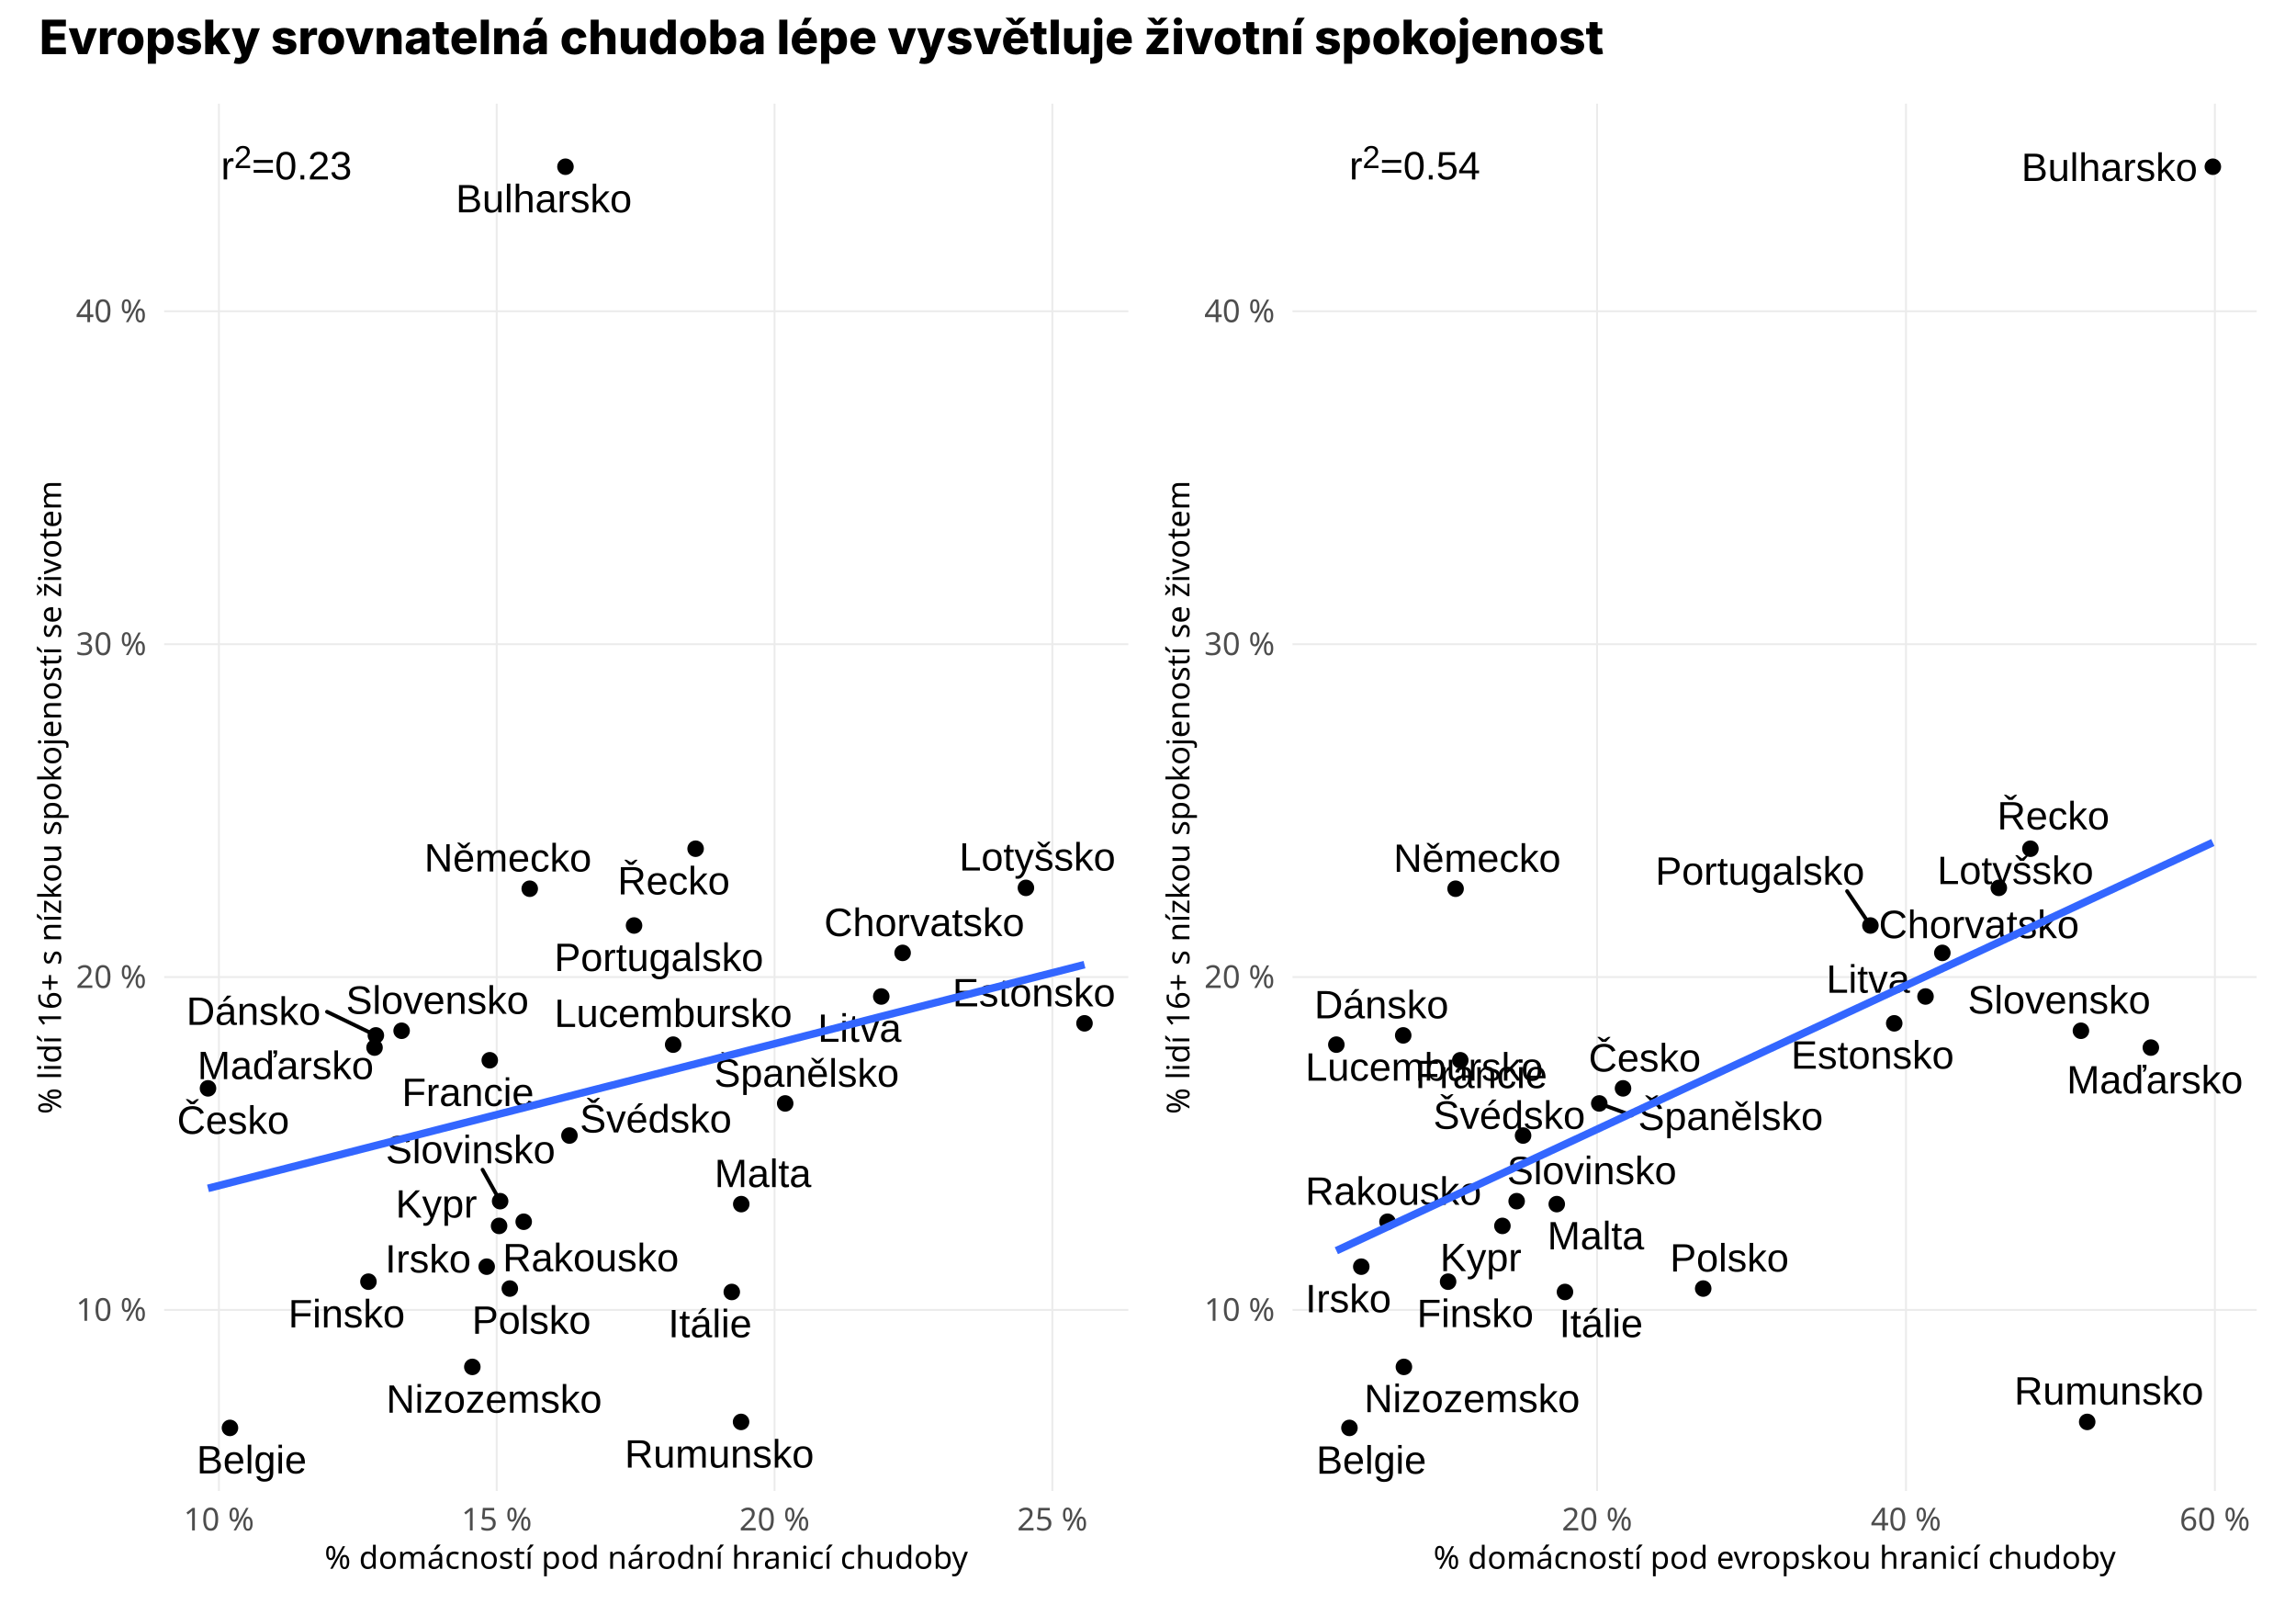
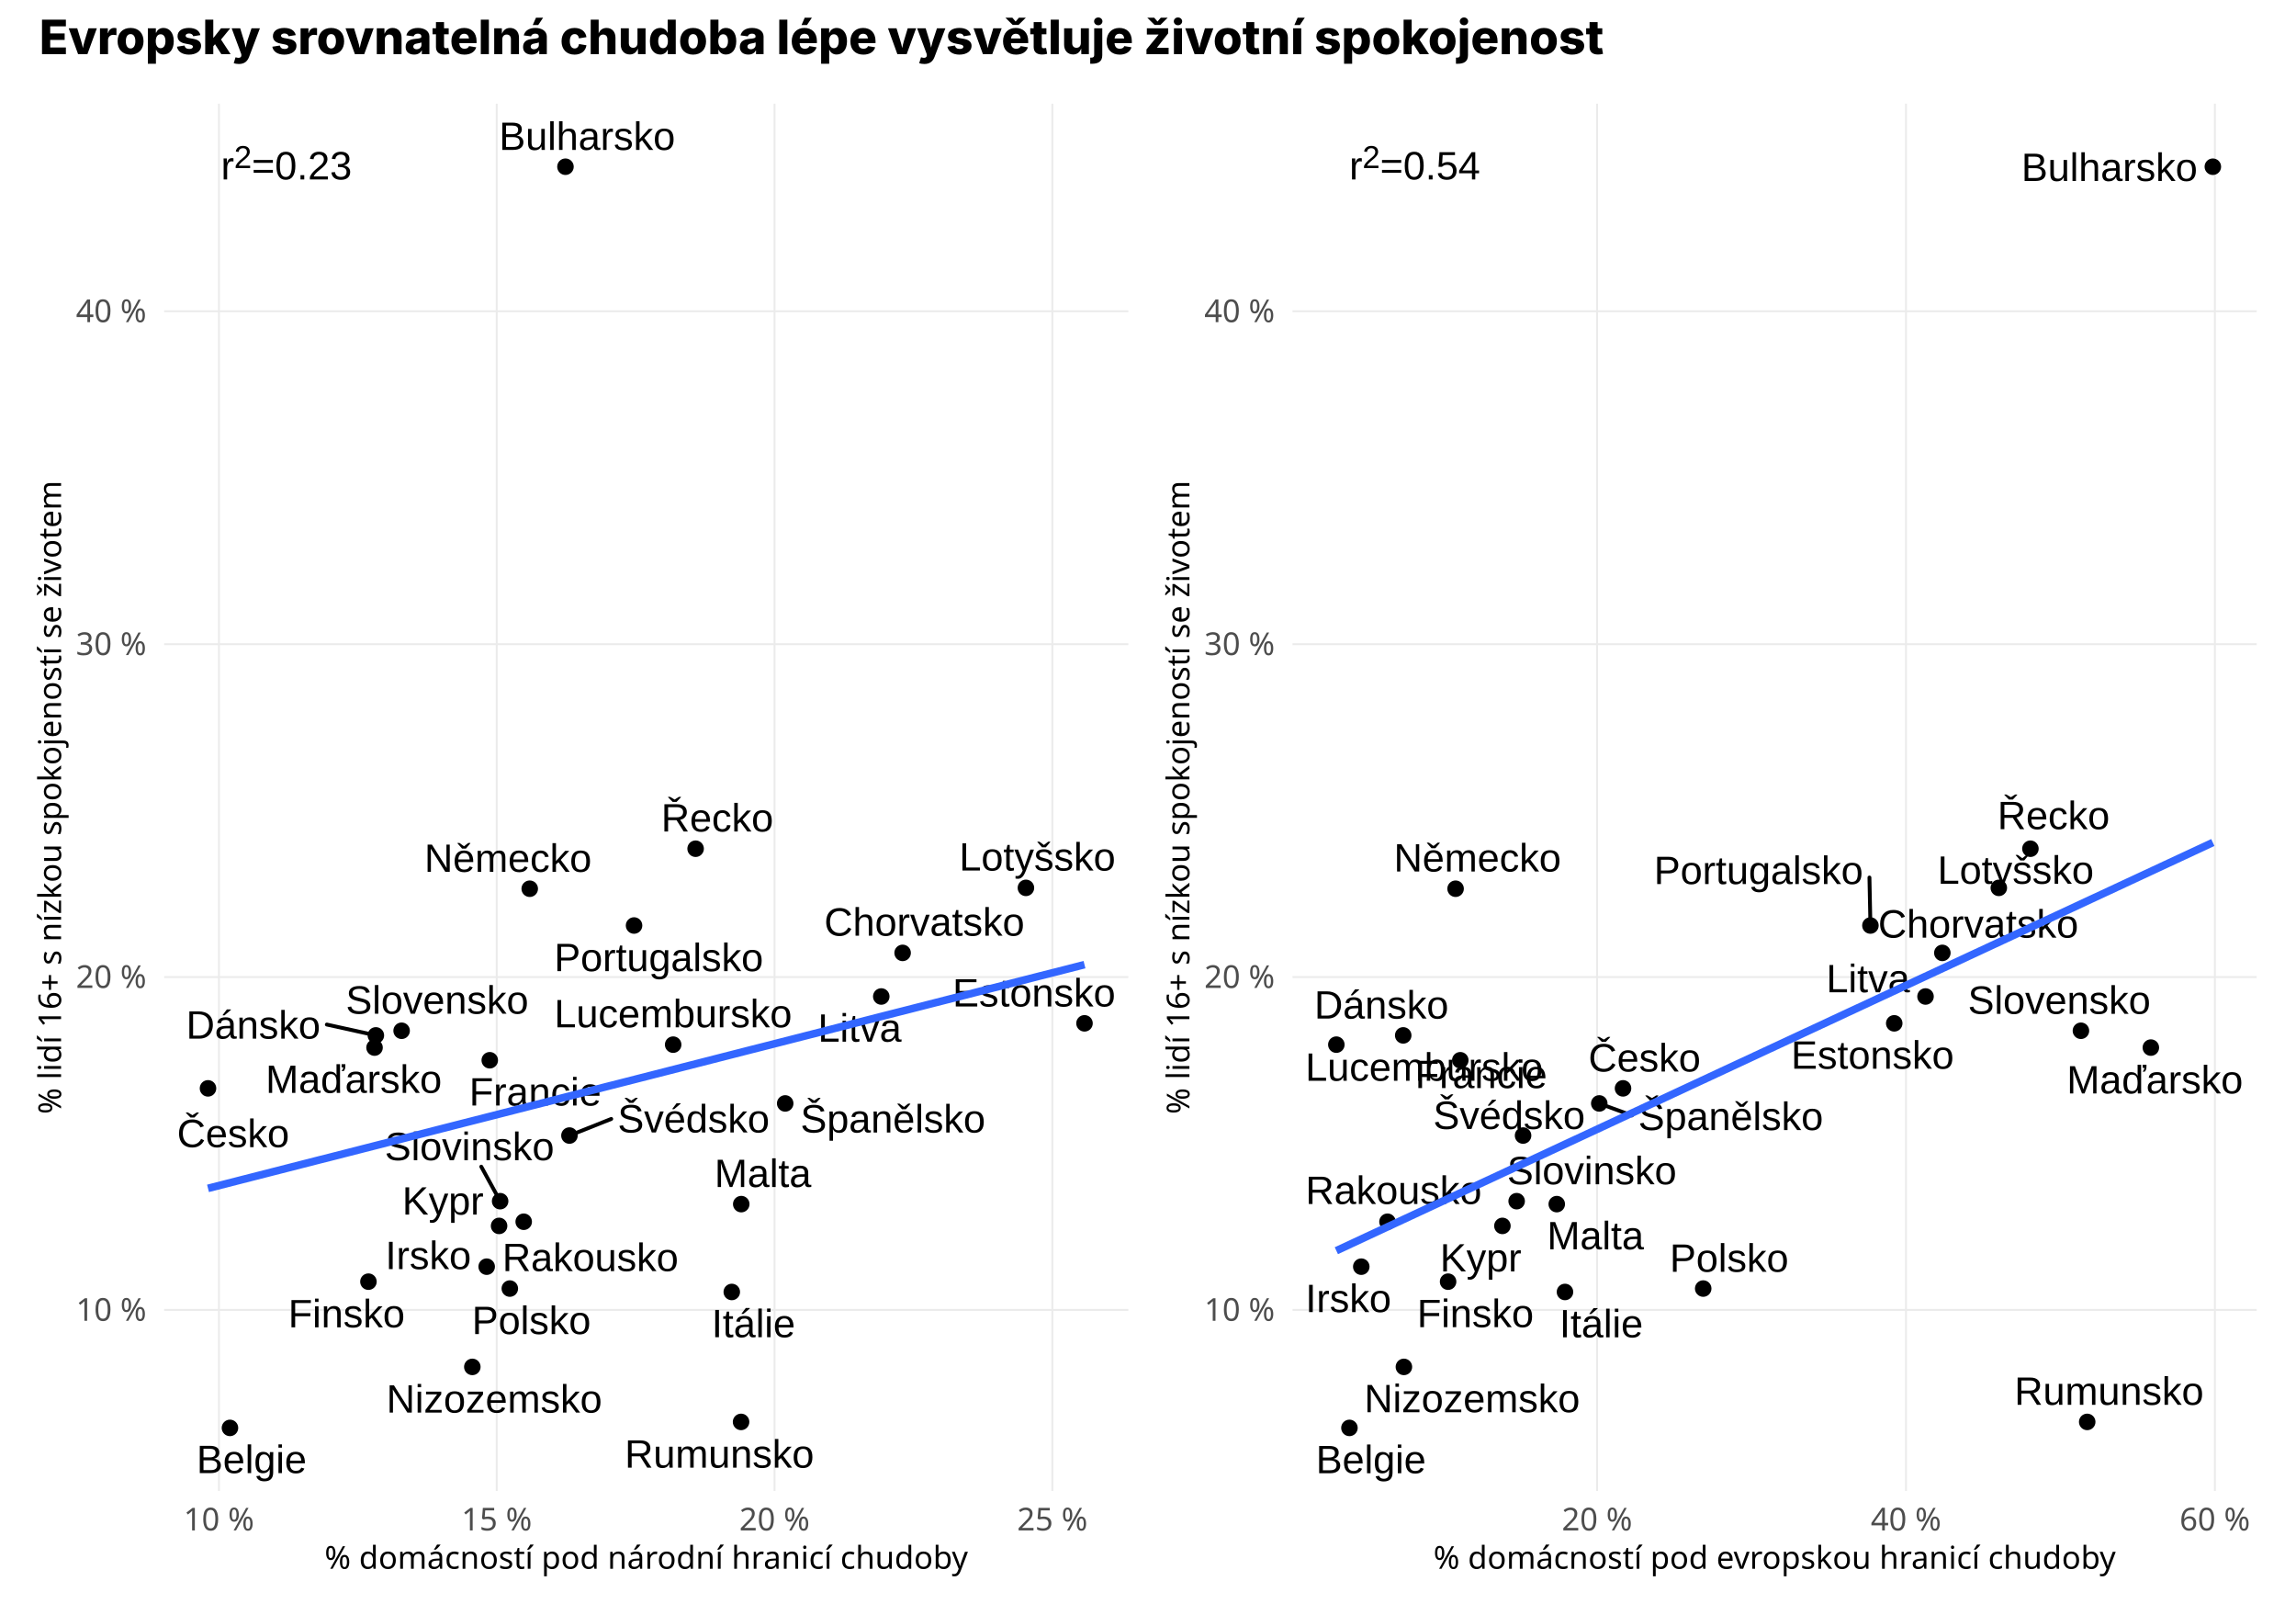
<svg xmlns="http://www.w3.org/2000/svg" class="svglite" width="640.00pt" height="450.00pt" viewBox="0 0 640.00 450.00">
  <defs>
    <style type="text/css">
    .svglite line, .svglite polyline, .svglite polygon, .svglite path, .svglite rect, .svglite circle {
      fill: none;
      stroke: #000000;
      stroke-linecap: round;
      stroke-linejoin: round;
      stroke-miterlimit: 10.00;
    }
    .svglite text {
      white-space: pre;
    }
  </style>
  </defs>
  <rect width="100%" height="100%" style="stroke: none; fill: #FFFFFF;" />
  <defs>
    <clipPath id="cpMC4wMHw2NDAuMDB8MC4wMHw0NTAuMDA=">
      <rect x="0.00" y="0.00" width="640.00" height="450.00" />
    </clipPath>
  </defs>
  <g clip-path="url(#cpMC4wMHw2NDAuMDB8MC4wMHw0NTAuMDA=)">
    <rect x="0" y="0.00" width="640.00" height="450.00" style="stroke-width: 1.07; stroke: #FFFFFF; fill: #FFFFFF;" />
  </g>
  <defs>
    <clipPath id="cpNDUuNzZ8NjI5LjA0fDI4Ljg5fDQxNS40OQ==">
      <rect x="45.76" y="28.89" width="583.28" height="386.60" />
    </clipPath>
  </defs>
  <g clip-path="url(#cpNDUuNzZ8NjI5LjA0fDI4Ljg5fDQxNS40OQ==)">
</g>
  <g clip-path="url(#cpMC4wMHw2NDAuMDB8MC4wMHw0NTAuMDA=)">
</g>
  <defs>
    <clipPath id="cpNS40OHwzMjAuMDB8MjMuNDF8NDQ0LjUy">
      <rect x="5.48" y="23.41" width="314.52" height="421.11" />
    </clipPath>
  </defs>
  <g clip-path="url(#cpNS40OHwzMjAuMDB8MjMuNDF8NDQ0LjUy)">
</g>
  <g clip-path="url(#cpMC4wMHw2NDAuMDB8MC4wMHw0NTAuMDA=)">
</g>
  <defs>
    <clipPath id="cpNDUuNzZ8MzE0LjUyfDI4Ljg5fDQxNS40OQ==">
      <rect x="45.76" y="28.89" width="268.76" height="386.60" />
    </clipPath>
  </defs>
  <g clip-path="url(#cpNDUuNzZ8MzE0LjUyfDI4Ljg5fDQxNS40OQ==)">
    <polyline points="45.76,365.03 314.52,365.03 " style="stroke-width: 0.53; stroke: #EBEBEB; stroke-linecap: butt;" />
    <polyline points="45.76,272.27 314.52,272.27 " style="stroke-width: 0.53; stroke: #EBEBEB; stroke-linecap: butt;" />
    <polyline points="45.76,179.51 314.52,179.51 " style="stroke-width: 0.53; stroke: #EBEBEB; stroke-linecap: butt;" />
    <polyline points="45.76,86.74 314.52,86.74 " style="stroke-width: 0.53; stroke: #EBEBEB; stroke-linecap: butt;" />
    <polyline points="61.02,415.49 61.02,28.89 " style="stroke-width: 0.53; stroke: #EBEBEB; stroke-linecap: butt;" />
    <polyline points="138.46,415.49 138.46,28.89 " style="stroke-width: 0.53; stroke: #EBEBEB; stroke-linecap: butt;" />
    <polyline points="215.90,415.49 215.90,28.89 " style="stroke-width: 0.53; stroke: #EBEBEB; stroke-linecap: butt;" />
    <polyline points="293.34,415.49 293.34,28.89 " style="stroke-width: 0.53; stroke: #EBEBEB; stroke-linecap: butt;" />
    <circle cx="145.98" cy="340.46" r="1.95" style="stroke-width: 0.71; fill: #000000;" />
    <circle cx="64.10" cy="397.91" r="1.95" style="stroke-width: 0.71; fill: #000000;" />
    <circle cx="157.62" cy="46.46" r="1.95" style="stroke-width: 0.71; fill: #000000;" />
    <circle cx="251.60" cy="265.54" r="1.95" style="stroke-width: 0.71; fill: #000000;" />
    <circle cx="139.12" cy="341.62" r="1.95" style="stroke-width: 0.71; fill: #000000;" />
    <circle cx="57.98" cy="303.29" r="1.95" style="stroke-width: 0.71; fill: #000000;" />
    <circle cx="104.77" cy="288.53" r="1.95" style="stroke-width: 0.71; fill: #000000;" />
    <circle cx="302.30" cy="285.17" r="1.95" style="stroke-width: 0.71; fill: #000000;" />
    <circle cx="102.70" cy="357.16" r="1.95" style="stroke-width: 0.71; fill: #000000;" />
    <circle cx="136.52" cy="295.46" r="1.95" style="stroke-width: 0.71; fill: #000000;" />
    <circle cx="147.66" cy="247.66" r="1.95" style="stroke-width: 0.71; fill: #000000;" />
    <circle cx="193.90" cy="236.51" r="1.95" style="stroke-width: 0.71; fill: #000000;" />
    <circle cx="104.40" cy="291.93" r="1.95" style="stroke-width: 0.71; fill: #000000;" />
    <circle cx="135.66" cy="352.98" r="1.95" style="stroke-width: 0.71; fill: #000000;" />
    <circle cx="203.98" cy="360.03" r="1.95" style="stroke-width: 0.71; fill: #000000;" />
    <circle cx="285.97" cy="247.42" r="1.95" style="stroke-width: 0.71; fill: #000000;" />
    <circle cx="245.65" cy="277.69" r="1.95" style="stroke-width: 0.71; fill: #000000;" />
    <circle cx="187.64" cy="291.11" r="1.95" style="stroke-width: 0.71; fill: #000000;" />
    <circle cx="206.62" cy="335.55" r="1.95" style="stroke-width: 0.71; fill: #000000;" />
    <circle cx="131.66" cy="380.91" r="1.95" style="stroke-width: 0.71; fill: #000000;" />
    <circle cx="142.11" cy="359.08" r="1.95" style="stroke-width: 0.71; fill: #000000;" />
    <circle cx="176.74" cy="257.91" r="1.95" style="stroke-width: 0.71; fill: #000000;" />
    <circle cx="206.57" cy="396.24" r="1.95" style="stroke-width: 0.71; fill: #000000;" />
    <circle cx="111.95" cy="287.24" r="1.95" style="stroke-width: 0.71; fill: #000000;" />
    <circle cx="139.41" cy="334.73" r="1.95" style="stroke-width: 0.71; fill: #000000;" />
    <circle cx="218.87" cy="307.49" r="1.95" style="stroke-width: 0.71; fill: #000000;" />
    <circle cx="158.73" cy="316.44" r="1.95" style="stroke-width: 0.71; fill: #000000;" />
-     <line x1="91.16" y1="281.95" x2="104.04" y2="288.18" style="stroke-width: 1.07;" />
-     <line x1="134.51" y1="325.97" x2="138.93" y2="333.86" style="stroke-width: 1.07;" />
-     <text x="164.67" y="354.27" text-anchor="middle" style="font-size: 11.04px; font-family: &quot;Arial&quot;;" textLength="49.05px" lengthAdjust="spacingAndGlyphs">Rakousko</text>
-     <text x="70.15" y="410.59" text-anchor="middle" style="font-size: 11.04px; font-family: &quot;Arial&quot;;" textLength="30.66px" lengthAdjust="spacingAndGlyphs">Belgie</text>
-     <text x="151.59" y="59.17" text-anchor="middle" style="font-size: 11.04px; font-family: &quot;Arial&quot;;" textLength="49.05px" lengthAdjust="spacingAndGlyphs">Bulharsko</text>
-     <text x="257.64" y="260.85" text-anchor="middle" style="font-size: 11.04px; font-family: &quot;Arial&quot;;" textLength="55.79px" lengthAdjust="spacingAndGlyphs">Chorvatsko</text>
-     <text x="121.63" y="339.30" text-anchor="middle" style="font-size: 11.04px; font-family: &quot;Arial&quot;;" textLength="22.68px" lengthAdjust="spacingAndGlyphs">Kypr</text>
-     <text x="64.99" y="315.95" text-anchor="middle" style="font-size: 11.04px; font-family: &quot;Arial&quot;;" textLength="31.26px" lengthAdjust="spacingAndGlyphs">Česko</text>
-     <text x="70.66" y="285.59" text-anchor="middle" style="font-size: 11.04px; font-family: &quot;Arial&quot;;" textLength="37.40px" lengthAdjust="spacingAndGlyphs">Dánsko</text>
-     <text x="288.20" y="280.44" text-anchor="middle" style="font-size: 11.04px; font-family: &quot;Arial&quot;;" textLength="45.37px" lengthAdjust="spacingAndGlyphs">Estonsko</text>
-     <text x="96.62" y="369.90" text-anchor="middle" style="font-size: 11.04px; font-family: &quot;Arial&quot;;" textLength="32.49px" lengthAdjust="spacingAndGlyphs">Finsko</text>
-     <text x="130.43" y="308.20" text-anchor="middle" style="font-size: 11.04px; font-family: &quot;Arial&quot;;" textLength="36.78px" lengthAdjust="spacingAndGlyphs">Francie</text>
-     <text x="141.58" y="242.85" text-anchor="middle" style="font-size: 11.04px; font-family: &quot;Arial&quot;;" textLength="46.58px" lengthAdjust="spacingAndGlyphs">Německo</text>
-     <text x="187.80" y="249.24" text-anchor="middle" style="font-size: 11.04px; font-family: &quot;Arial&quot;;" textLength="31.26px" lengthAdjust="spacingAndGlyphs">Řecko</text>
-     <text x="79.59" y="300.71" text-anchor="middle" style="font-size: 11.04px; font-family: &quot;Arial&quot;;" textLength="49.57px" lengthAdjust="spacingAndGlyphs">Maďarsko</text>
-     <text x="119.32" y="354.61" text-anchor="middle" style="font-size: 11.04px; font-family: &quot;Arial&quot;;" textLength="23.90px" lengthAdjust="spacingAndGlyphs">Irsko</text>
-     <text x="197.91" y="372.66" text-anchor="middle" style="font-size: 11.04px; font-family: &quot;Arial&quot;;" textLength="23.30px" lengthAdjust="spacingAndGlyphs">Itálie</text>
+     <line x1="91.10" y1="285.51" x2="104.01" y2="288.36" style="stroke-width: 1.07;" />
+     <line x1="134.15" y1="325.11" x2="138.94" y2="333.86" style="stroke-width: 1.07;" />
+     <line x1="170.38" y1="311.81" x2="159.48" y2="316.15" style="stroke-width: 1.07;" />
+     <text x="164.56" y="354.21" text-anchor="middle" style="font-size: 11.04px; font-family: &quot;Arial&quot;;" textLength="49.05px" lengthAdjust="spacingAndGlyphs">Rakousko</text>
+     <text x="70.13" y="410.50" text-anchor="middle" style="font-size: 11.04px; font-family: &quot;Arial&quot;;" textLength="30.66px" lengthAdjust="spacingAndGlyphs">Belgie</text>
+     <text x="163.66" y="41.77" text-anchor="middle" style="font-size: 11.04px; font-family: &quot;Arial&quot;;" textLength="49.05px" lengthAdjust="spacingAndGlyphs">Bulharsko</text>
+     <text x="257.66" y="260.75" text-anchor="middle" style="font-size: 11.04px; font-family: &quot;Arial&quot;;" textLength="55.79px" lengthAdjust="spacingAndGlyphs">Chorvatsko</text>
+     <text x="123.46" y="338.47" text-anchor="middle" style="font-size: 11.04px; font-family: &quot;Arial&quot;;" textLength="22.68px" lengthAdjust="spacingAndGlyphs">Kypr</text>
+     <text x="64.99" y="319.67" text-anchor="middle" style="font-size: 11.04px; font-family: &quot;Arial&quot;;" textLength="31.26px" lengthAdjust="spacingAndGlyphs">Česko</text>
+     <text x="70.60" y="289.43" text-anchor="middle" style="font-size: 11.04px; font-family: &quot;Arial&quot;;" textLength="37.40px" lengthAdjust="spacingAndGlyphs">Dánsko</text>
+     <text x="288.22" y="280.47" text-anchor="middle" style="font-size: 11.04px; font-family: &quot;Arial&quot;;" textLength="45.37px" lengthAdjust="spacingAndGlyphs">Estonsko</text>
+     <text x="96.60" y="369.88" text-anchor="middle" style="font-size: 11.04px; font-family: &quot;Arial&quot;;" textLength="32.49px" lengthAdjust="spacingAndGlyphs">Finsko</text>
+     <text x="149.19" y="308.08" text-anchor="middle" style="font-size: 11.04px; font-family: &quot;Arial&quot;;" textLength="36.78px" lengthAdjust="spacingAndGlyphs">Francie</text>
+     <text x="141.60" y="242.95" text-anchor="middle" style="font-size: 11.04px; font-family: &quot;Arial&quot;;" textLength="46.58px" lengthAdjust="spacingAndGlyphs">Německo</text>
+     <text x="199.94" y="231.72" text-anchor="middle" style="font-size: 11.04px; font-family: &quot;Arial&quot;;" textLength="31.26px" lengthAdjust="spacingAndGlyphs">Řecko</text>
+     <text x="98.60" y="304.55" text-anchor="middle" style="font-size: 11.04px; font-family: &quot;Arial&quot;;" textLength="49.57px" lengthAdjust="spacingAndGlyphs">Maďarsko</text>
+     <text x="119.37" y="353.66" text-anchor="middle" style="font-size: 11.04px; font-family: &quot;Arial&quot;;" textLength="23.90px" lengthAdjust="spacingAndGlyphs">Irsko</text>
+     <text x="210.02" y="372.64" text-anchor="middle" style="font-size: 11.04px; font-family: &quot;Arial&quot;;" textLength="23.30px" lengthAdjust="spacingAndGlyphs">Itálie</text>
    <text x="289.15" y="242.59" text-anchor="middle" style="font-size: 11.04px; font-family: &quot;Arial&quot;;" textLength="43.53px" lengthAdjust="spacingAndGlyphs">Lotyšsko</text>
-     <text x="239.60" y="290.32" text-anchor="middle" style="font-size: 11.04px; font-family: &quot;Arial&quot;;" textLength="23.30px" lengthAdjust="spacingAndGlyphs">Litva</text>
-     <text x="187.66" y="286.17" text-anchor="middle" style="font-size: 11.04px; font-family: &quot;Arial&quot;;" textLength="66.21px" lengthAdjust="spacingAndGlyphs">Lucembursko</text>
-     <text x="212.65" y="330.80" text-anchor="middle" style="font-size: 11.04px; font-family: &quot;Arial&quot;;" textLength="26.97px" lengthAdjust="spacingAndGlyphs">Malta</text>
-     <text x="137.72" y="393.67" text-anchor="middle" style="font-size: 11.04px; font-family: &quot;Arial&quot;;" textLength="60.06px" lengthAdjust="spacingAndGlyphs">Nizozemsko</text>
-     <text x="148.13" y="371.67" text-anchor="middle" style="font-size: 11.04px; font-family: &quot;Arial&quot;;" textLength="33.11px" lengthAdjust="spacingAndGlyphs">Polsko</text>
-     <text x="183.65" y="270.59" text-anchor="middle" style="font-size: 11.04px; font-family: &quot;Arial&quot;;" textLength="58.25px" lengthAdjust="spacingAndGlyphs">Portugalsko</text>
-     <text x="200.51" y="408.96" text-anchor="middle" style="font-size: 11.04px; font-family: &quot;Arial&quot;;" textLength="52.72px" lengthAdjust="spacingAndGlyphs">Rumunsko</text>
-     <text x="121.91" y="282.52" text-anchor="middle" style="font-size: 11.04px; font-family: &quot;Arial&quot;;" textLength="50.89px" lengthAdjust="spacingAndGlyphs">Slovensko</text>
-     <text x="131.16" y="324.17" text-anchor="middle" style="font-size: 11.04px; font-family: &quot;Arial&quot;;" textLength="47.20px" lengthAdjust="spacingAndGlyphs">Slovinsko</text>
-     <text x="224.84" y="302.84" text-anchor="middle" style="font-size: 11.04px; font-family: &quot;Arial&quot;;" textLength="51.51px" lengthAdjust="spacingAndGlyphs">Španělsko</text>
-     <text x="182.78" y="315.58" text-anchor="middle" style="font-size: 11.04px; font-family: &quot;Arial&quot;;" textLength="42.31px" lengthAdjust="spacingAndGlyphs">Švédsko</text>
+     <text x="239.64" y="290.28" text-anchor="middle" style="font-size: 11.04px; font-family: &quot;Arial&quot;;" textLength="23.30px" lengthAdjust="spacingAndGlyphs">Litva</text>
+     <text x="187.62" y="286.27" text-anchor="middle" style="font-size: 11.04px; font-family: &quot;Arial&quot;;" textLength="66.21px" lengthAdjust="spacingAndGlyphs">Lucembursko</text>
+     <text x="212.65" y="330.78" text-anchor="middle" style="font-size: 11.04px; font-family: &quot;Arial&quot;;" textLength="26.97px" lengthAdjust="spacingAndGlyphs">Malta</text>
+     <text x="137.77" y="393.65" text-anchor="middle" style="font-size: 11.04px; font-family: &quot;Arial&quot;;" textLength="60.06px" lengthAdjust="spacingAndGlyphs">Nizozemsko</text>
+     <text x="148.12" y="371.76" text-anchor="middle" style="font-size: 11.04px; font-family: &quot;Arial&quot;;" textLength="33.11px" lengthAdjust="spacingAndGlyphs">Polsko</text>
+     <text x="183.61" y="270.63" text-anchor="middle" style="font-size: 11.04px; font-family: &quot;Arial&quot;;" textLength="58.25px" lengthAdjust="spacingAndGlyphs">Portugalsko</text>
+     <text x="200.52" y="408.99" text-anchor="middle" style="font-size: 11.04px; font-family: &quot;Arial&quot;;" textLength="52.72px" lengthAdjust="spacingAndGlyphs">Rumunsko</text>
+     <text x="121.85" y="282.49" text-anchor="middle" style="font-size: 11.04px; font-family: &quot;Arial&quot;;" textLength="50.89px" lengthAdjust="spacingAndGlyphs">Slovensko</text>
+     <text x="130.86" y="323.31" text-anchor="middle" style="font-size: 11.04px; font-family: &quot;Arial&quot;;" textLength="47.20px" lengthAdjust="spacingAndGlyphs">Slovinsko</text>
+     <text x="248.89" y="315.59" text-anchor="middle" style="font-size: 11.04px; font-family: &quot;Arial&quot;;" textLength="51.51px" lengthAdjust="spacingAndGlyphs">Španělsko</text>
+     <text x="193.33" y="315.58" text-anchor="middle" style="font-size: 11.04px; font-family: &quot;Arial&quot;;" textLength="42.31px" lengthAdjust="spacingAndGlyphs">Švédsko</text>
    <polyline points="57.98,331.16 61.07,330.37 64.16,329.58 67.25,328.79 70.35,328.00 73.44,327.21 76.53,326.42 79.63,325.63 82.72,324.84 85.81,324.05 88.90,323.26 92.00,322.48 95.09,321.69 98.18,320.90 101.27,320.11 104.37,319.32 107.46,318.53 110.55,317.74 113.65,316.95 116.74,316.16 119.83,315.37 122.92,314.58 126.02,313.79 129.11,313.00 132.20,312.22 135.30,311.43 138.39,310.64 141.48,309.85 144.57,309.06 147.67,308.27 150.76,307.48 153.85,306.69 156.94,305.90 160.04,305.11 163.13,304.32 166.22,303.53 169.32,302.74 172.41,301.96 175.50,301.17 178.59,300.38 181.69,299.59 184.78,298.80 187.87,298.01 190.96,297.22 194.06,296.43 197.15,295.64 200.24,294.85 203.34,294.06 206.43,293.27 209.52,292.48 212.61,291.70 215.71,290.91 218.80,290.12 221.89,289.33 224.99,288.54 228.08,287.75 231.17,286.96 234.26,286.17 237.36,285.38 240.45,284.59 243.54,283.80 246.63,283.01 249.73,282.22 252.82,281.44 255.91,280.65 259.01,279.86 262.10,279.07 265.19,278.28 268.28,277.49 271.38,276.70 274.47,275.91 277.56,275.12 280.65,274.33 283.75,273.54 286.84,272.75 289.93,271.96 293.03,271.18 296.12,270.39 299.21,269.60 302.30,268.81 " style="stroke-width: 2.13; stroke: #3366FF; stroke-linecap: butt;" />
    <text x="61.58" y="50.00" style="font-size: 11.04px; font-family: &quot;Arial&quot;;" textLength="3.67px" lengthAdjust="spacingAndGlyphs">r</text>
    <text x="65.25" y="46.83" style="font-size: 8.83px; font-family: &quot;Arial&quot;;" textLength="4.91px" lengthAdjust="spacingAndGlyphs">2</text>
    <text x="70.16" y="50.00" style="font-size: 11.04px; font-family: &quot;Arial&quot;;" textLength="27.91px" lengthAdjust="spacingAndGlyphs">=0.23</text>
  </g>
  <g clip-path="url(#cpMC4wMHw2NDAuMDB8MC4wMHw0NTAuMDA=)">
    <text x="40.83" y="368.06" text-anchor="end" style="font-size: 8.80px;fill: #4D4D4D; font-family: &quot;Fira Sans&quot;;" textLength="18.32px" lengthAdjust="spacingAndGlyphs">10 %</text>
    <text x="40.83" y="275.30" text-anchor="end" style="font-size: 8.80px;fill: #4D4D4D; font-family: &quot;Fira Sans&quot;;" textLength="18.86px" lengthAdjust="spacingAndGlyphs">20 %</text>
    <text x="40.83" y="182.54" text-anchor="end" style="font-size: 8.80px;fill: #4D4D4D; font-family: &quot;Fira Sans&quot;;" textLength="18.90px" lengthAdjust="spacingAndGlyphs">30 %</text>
    <text x="40.83" y="89.77" text-anchor="end" style="font-size: 8.80px;fill: #4D4D4D; font-family: &quot;Fira Sans&quot;;" textLength="19.19px" lengthAdjust="spacingAndGlyphs">40 %</text>
    <text x="61.02" y="426.48" text-anchor="middle" style="font-size: 8.80px;fill: #4D4D4D; font-family: &quot;Fira Sans&quot;;" textLength="18.32px" lengthAdjust="spacingAndGlyphs">10 %</text>
    <text x="138.46" y="426.48" text-anchor="middle" style="font-size: 8.80px;fill: #4D4D4D; font-family: &quot;Fira Sans&quot;;" textLength="17.81px" lengthAdjust="spacingAndGlyphs">15 %</text>
    <text x="215.90" y="426.48" text-anchor="middle" style="font-size: 8.80px;fill: #4D4D4D; font-family: &quot;Fira Sans&quot;;" textLength="18.86px" lengthAdjust="spacingAndGlyphs">20 %</text>
    <text x="293.34" y="426.48" text-anchor="middle" style="font-size: 8.80px;fill: #4D4D4D; font-family: &quot;Fira Sans&quot;;" textLength="18.36px" lengthAdjust="spacingAndGlyphs">25 %</text>
    <text x="180.14" y="437.16" text-anchor="middle" style="font-size: 8.80px; font-family: &quot;Fira Sans&quot;;" textLength="175.05px" lengthAdjust="spacingAndGlyphs">% domácností pod národní hranicí chudoby</text>
    <text transform="translate(17.02,222.19) rotate(-90)" text-anchor="middle" style="font-size: 8.80px; font-family: &quot;Fira Sans&quot;;" textLength="171.32px" lengthAdjust="spacingAndGlyphs">% lidí 16+ s nízkou spokojeností se životem</text>
  </g>
  <defs>
    <clipPath id="cpMzIwLjAwfDYzNC41MnwyMy40MXw0NDQuNTI=">
      <rect x="320.00" y="23.41" width="314.52" height="421.11" />
    </clipPath>
  </defs>
  <g clip-path="url(#cpMzIwLjAwfDYzNC41MnwyMy40MXw0NDQuNTI=)">
</g>
  <g clip-path="url(#cpMC4wMHw2NDAuMDB8MC4wMHw0NTAuMDA=)">
</g>
  <defs>
    <clipPath id="cpMzYwLjI4fDYyOS4wNHwyOC44OXw0MTUuNDk=">
      <rect x="360.28" y="28.89" width="268.76" height="386.60" />
    </clipPath>
  </defs>
  <g clip-path="url(#cpMzYwLjI4fDYyOS4wNHwyOC44OXw0MTUuNDk=)">
    <polyline points="360.28,365.03 629.04,365.03 " style="stroke-width: 0.53; stroke: #EBEBEB; stroke-linecap: butt;" />
    <polyline points="360.28,272.27 629.04,272.27 " style="stroke-width: 0.53; stroke: #EBEBEB; stroke-linecap: butt;" />
    <polyline points="360.28,179.51 629.04,179.51 " style="stroke-width: 0.53; stroke: #EBEBEB; stroke-linecap: butt;" />
    <polyline points="360.28,86.74 629.04,86.74 " style="stroke-width: 0.53; stroke: #EBEBEB; stroke-linecap: butt;" />
    <polyline points="445.18,415.49 445.18,28.89 " style="stroke-width: 0.53; stroke: #EBEBEB; stroke-linecap: butt;" />
    <polyline points="531.29,415.49 531.29,28.89 " style="stroke-width: 0.53; stroke: #EBEBEB; stroke-linecap: butt;" />
    <polyline points="617.39,415.49 617.39,28.89 " style="stroke-width: 0.53; stroke: #EBEBEB; stroke-linecap: butt;" />
    <circle cx="386.76" cy="340.46" r="1.95" style="stroke-width: 0.71; fill: #000000;" />
    <circle cx="376.15" cy="397.91" r="1.95" style="stroke-width: 0.71; fill: #000000;" />
    <circle cx="616.82" cy="46.46" r="1.95" style="stroke-width: 0.71; fill: #000000;" />
    <circle cx="541.42" cy="265.54" r="1.95" style="stroke-width: 0.71; fill: #000000;" />
    <circle cx="418.79" cy="341.62" r="1.95" style="stroke-width: 0.71; fill: #000000;" />
    <circle cx="452.41" cy="303.29" r="1.95" style="stroke-width: 0.71; fill: #000000;" />
    <circle cx="391.14" cy="288.53" r="1.95" style="stroke-width: 0.71; fill: #000000;" />
    <circle cx="528.01" cy="285.17" r="1.95" style="stroke-width: 0.71; fill: #000000;" />
    <circle cx="403.65" cy="357.16" r="1.95" style="stroke-width: 0.71; fill: #000000;" />
    <circle cx="407.05" cy="295.46" r="1.95" style="stroke-width: 0.71; fill: #000000;" />
    <circle cx="405.74" cy="247.66" r="1.95" style="stroke-width: 0.71; fill: #000000;" />
    <circle cx="565.97" cy="236.51" r="1.95" style="stroke-width: 0.71; fill: #000000;" />
    <circle cx="599.54" cy="291.93" r="1.95" style="stroke-width: 0.71; fill: #000000;" />
    <circle cx="379.45" cy="352.98" r="1.95" style="stroke-width: 0.71; fill: #000000;" />
    <circle cx="436.23" cy="360.03" r="1.95" style="stroke-width: 0.71; fill: #000000;" />
    <circle cx="557.16" cy="247.42" r="1.95" style="stroke-width: 0.71; fill: #000000;" />
    <circle cx="536.73" cy="277.69" r="1.95" style="stroke-width: 0.71; fill: #000000;" />
    <circle cx="372.50" cy="291.11" r="1.95" style="stroke-width: 0.71; fill: #000000;" />
    <circle cx="433.94" cy="335.55" r="1.95" style="stroke-width: 0.71; fill: #000000;" />
    <circle cx="391.33" cy="380.91" r="1.95" style="stroke-width: 0.71; fill: #000000;" />
    <circle cx="474.76" cy="359.08" r="1.95" style="stroke-width: 0.71; fill: #000000;" />
    <circle cx="521.37" cy="257.91" r="1.95" style="stroke-width: 0.71; fill: #000000;" />
    <circle cx="581.80" cy="396.24" r="1.95" style="stroke-width: 0.71; fill: #000000;" />
    <circle cx="580.05" cy="287.24" r="1.95" style="stroke-width: 0.71; fill: #000000;" />
    <circle cx="422.76" cy="334.73" r="1.95" style="stroke-width: 0.71; fill: #000000;" />
    <circle cx="445.79" cy="307.49" r="1.95" style="stroke-width: 0.71; fill: #000000;" />
    <circle cx="424.55" cy="316.44" r="1.95" style="stroke-width: 0.71; fill: #000000;" />
-     <line x1="514.87" y1="248.34" x2="520.83" y2="257.12" style="stroke-width: 1.07;" />
-     <line x1="454.84" y1="310.83" x2="446.53" y2="307.77" style="stroke-width: 1.07;" />
-     <text x="388.40" y="335.74" text-anchor="middle" style="font-size: 11.04px; font-family: &quot;Arial&quot;;" textLength="49.05px" lengthAdjust="spacingAndGlyphs">Rakousko</text>
-     <text x="382.25" y="410.67" text-anchor="middle" style="font-size: 11.04px; font-family: &quot;Arial&quot;;" textLength="30.66px" lengthAdjust="spacingAndGlyphs">Belgie</text>
+     <line x1="521.10" y1="244.54" x2="521.35" y2="256.80" style="stroke-width: 1.07;" />
+     <line x1="454.88" y1="310.84" x2="446.53" y2="307.77" style="stroke-width: 1.07;" />
+     <text x="388.46" y="335.51" text-anchor="middle" style="font-size: 11.04px; font-family: &quot;Arial&quot;;" textLength="49.05px" lengthAdjust="spacingAndGlyphs">Rakousko</text>
+     <text x="382.15" y="410.54" text-anchor="middle" style="font-size: 11.04px; font-family: &quot;Arial&quot;;" textLength="30.66px" lengthAdjust="spacingAndGlyphs">Belgie</text>
    <text x="587.99" y="50.43" text-anchor="middle" style="font-size: 11.04px; font-family: &quot;Arial&quot;;" textLength="49.05px" lengthAdjust="spacingAndGlyphs">Bulharsko</text>
-     <text x="551.62" y="261.43" text-anchor="middle" style="font-size: 11.04px; font-family: &quot;Arial&quot;;" textLength="55.79px" lengthAdjust="spacingAndGlyphs">Chorvatsko</text>
-     <text x="412.77" y="354.21" text-anchor="middle" style="font-size: 11.04px; font-family: &quot;Arial&quot;;" textLength="22.68px" lengthAdjust="spacingAndGlyphs">Kypr</text>
-     <text x="458.46" y="298.59" text-anchor="middle" style="font-size: 11.04px; font-family: &quot;Arial&quot;;" textLength="31.26px" lengthAdjust="spacingAndGlyphs">Česko</text>
-     <text x="385.08" y="283.77" text-anchor="middle" style="font-size: 11.04px; font-family: &quot;Arial&quot;;" textLength="37.40px" lengthAdjust="spacingAndGlyphs">Dánsko</text>
-     <text x="521.96" y="297.80" text-anchor="middle" style="font-size: 11.04px; font-family: &quot;Arial&quot;;" textLength="45.37px" lengthAdjust="spacingAndGlyphs">Estonsko</text>
-     <text x="411.22" y="369.82" text-anchor="middle" style="font-size: 11.04px; font-family: &quot;Arial&quot;;" textLength="32.49px" lengthAdjust="spacingAndGlyphs">Finsko</text>
-     <text x="412.90" y="303.21" text-anchor="middle" style="font-size: 11.04px; font-family: &quot;Arial&quot;;" textLength="36.78px" lengthAdjust="spacingAndGlyphs">Francie</text>
-     <text x="411.75" y="242.95" text-anchor="middle" style="font-size: 11.04px; font-family: &quot;Arial&quot;;" textLength="46.58px" lengthAdjust="spacingAndGlyphs">Německo</text>
-     <text x="572.35" y="231.13" text-anchor="middle" style="font-size: 11.04px; font-family: &quot;Arial&quot;;" textLength="31.26px" lengthAdjust="spacingAndGlyphs">Řecko</text>
+     <text x="551.43" y="261.29" text-anchor="middle" style="font-size: 11.04px; font-family: &quot;Arial&quot;;" textLength="55.79px" lengthAdjust="spacingAndGlyphs">Chorvatsko</text>
+     <text x="412.74" y="354.31" text-anchor="middle" style="font-size: 11.04px; font-family: &quot;Arial&quot;;" textLength="22.68px" lengthAdjust="spacingAndGlyphs">Kypr</text>
+     <text x="458.40" y="298.59" text-anchor="middle" style="font-size: 11.04px; font-family: &quot;Arial&quot;;" textLength="31.26px" lengthAdjust="spacingAndGlyphs">Česko</text>
+     <text x="385.07" y="283.84" text-anchor="middle" style="font-size: 11.04px; font-family: &quot;Arial&quot;;" textLength="37.40px" lengthAdjust="spacingAndGlyphs">Dánsko</text>
+     <text x="521.95" y="297.82" text-anchor="middle" style="font-size: 11.04px; font-family: &quot;Arial&quot;;" textLength="45.37px" lengthAdjust="spacingAndGlyphs">Estonsko</text>
+     <text x="411.25" y="369.83" text-anchor="middle" style="font-size: 11.04px; font-family: &quot;Arial&quot;;" textLength="32.49px" lengthAdjust="spacingAndGlyphs">Finsko</text>
+     <text x="412.86" y="303.21" text-anchor="middle" style="font-size: 11.04px; font-family: &quot;Arial&quot;;" textLength="36.78px" lengthAdjust="spacingAndGlyphs">Francie</text>
+     <text x="411.83" y="242.86" text-anchor="middle" style="font-size: 11.04px; font-family: &quot;Arial&quot;;" textLength="46.58px" lengthAdjust="spacingAndGlyphs">Německo</text>
+     <text x="572.42" y="231.06" text-anchor="middle" style="font-size: 11.04px; font-family: &quot;Arial&quot;;" textLength="31.26px" lengthAdjust="spacingAndGlyphs">Řecko</text>
    <text x="600.65" y="304.70" text-anchor="middle" style="font-size: 11.04px; font-family: &quot;Arial&quot;;" textLength="49.57px" lengthAdjust="spacingAndGlyphs">Maďarsko</text>
-     <text x="375.83" y="365.68" text-anchor="middle" style="font-size: 11.04px; font-family: &quot;Arial&quot;;" textLength="23.90px" lengthAdjust="spacingAndGlyphs">Irsko</text>
-     <text x="446.31" y="372.62" text-anchor="middle" style="font-size: 11.04px; font-family: &quot;Arial&quot;;" textLength="23.30px" lengthAdjust="spacingAndGlyphs">Itálie</text>
-     <text x="561.78" y="246.35" text-anchor="middle" style="font-size: 11.04px; font-family: &quot;Arial&quot;;" textLength="43.53px" lengthAdjust="spacingAndGlyphs">Lotyšsko</text>
-     <text x="520.74" y="276.65" text-anchor="middle" style="font-size: 11.04px; font-family: &quot;Arial&quot;;" textLength="23.30px" lengthAdjust="spacingAndGlyphs">Litva</text>
-     <text x="396.99" y="301.14" text-anchor="middle" style="font-size: 11.04px; font-family: &quot;Arial&quot;;" textLength="66.21px" lengthAdjust="spacingAndGlyphs">Lucembursko</text>
-     <text x="444.81" y="348.16" text-anchor="middle" style="font-size: 11.04px; font-family: &quot;Arial&quot;;" textLength="26.97px" lengthAdjust="spacingAndGlyphs">Malta</text>
-     <text x="410.32" y="393.53" text-anchor="middle" style="font-size: 11.04px; font-family: &quot;Arial&quot;;" textLength="60.06px" lengthAdjust="spacingAndGlyphs">Nizozemsko</text>
-     <text x="482.06" y="354.34" text-anchor="middle" style="font-size: 11.04px; font-family: &quot;Arial&quot;;" textLength="33.11px" lengthAdjust="spacingAndGlyphs">Polsko</text>
-     <text x="490.58" y="246.54" text-anchor="middle" style="font-size: 11.04px; font-family: &quot;Arial&quot;;" textLength="58.25px" lengthAdjust="spacingAndGlyphs">Portugalsko</text>
-     <text x="587.85" y="391.40" text-anchor="middle" style="font-size: 11.04px; font-family: &quot;Arial&quot;;" textLength="52.72px" lengthAdjust="spacingAndGlyphs">Rumunsko</text>
-     <text x="573.98" y="282.44" text-anchor="middle" style="font-size: 11.04px; font-family: &quot;Arial&quot;;" textLength="50.89px" lengthAdjust="spacingAndGlyphs">Slovensko</text>
-     <text x="443.72" y="330.01" text-anchor="middle" style="font-size: 11.04px; font-family: &quot;Arial&quot;;" textLength="47.20px" lengthAdjust="spacingAndGlyphs">Slovinsko</text>
-     <text x="482.39" y="314.90" text-anchor="middle" style="font-size: 11.04px; font-family: &quot;Arial&quot;;" textLength="51.51px" lengthAdjust="spacingAndGlyphs">Španělsko</text>
-     <text x="420.70" y="314.56" text-anchor="middle" style="font-size: 11.04px; font-family: &quot;Arial&quot;;" textLength="42.31px" lengthAdjust="spacingAndGlyphs">Švédsko</text>
+     <text x="375.84" y="365.63" text-anchor="middle" style="font-size: 11.04px; font-family: &quot;Arial&quot;;" textLength="23.90px" lengthAdjust="spacingAndGlyphs">Irsko</text>
+     <text x="446.34" y="372.67" text-anchor="middle" style="font-size: 11.04px; font-family: &quot;Arial&quot;;" textLength="23.30px" lengthAdjust="spacingAndGlyphs">Itálie</text>
+     <text x="561.86" y="246.27" text-anchor="middle" style="font-size: 11.04px; font-family: &quot;Arial&quot;;" textLength="43.53px" lengthAdjust="spacingAndGlyphs">Lotyšsko</text>
+     <text x="520.72" y="276.51" text-anchor="middle" style="font-size: 11.04px; font-family: &quot;Arial&quot;;" textLength="23.30px" lengthAdjust="spacingAndGlyphs">Litva</text>
+     <text x="396.99" y="301.17" text-anchor="middle" style="font-size: 11.04px; font-family: &quot;Arial&quot;;" textLength="66.21px" lengthAdjust="spacingAndGlyphs">Lucembursko</text>
+     <text x="444.73" y="348.15" text-anchor="middle" style="font-size: 11.04px; font-family: &quot;Arial&quot;;" textLength="26.97px" lengthAdjust="spacingAndGlyphs">Malta</text>
+     <text x="410.33" y="393.54" text-anchor="middle" style="font-size: 11.04px; font-family: &quot;Arial&quot;;" textLength="60.06px" lengthAdjust="spacingAndGlyphs">Nizozemsko</text>
+     <text x="481.99" y="354.41" text-anchor="middle" style="font-size: 11.04px; font-family: &quot;Arial&quot;;" textLength="33.11px" lengthAdjust="spacingAndGlyphs">Polsko</text>
+     <text x="490.18" y="246.36" text-anchor="middle" style="font-size: 11.04px; font-family: &quot;Arial&quot;;" textLength="58.25px" lengthAdjust="spacingAndGlyphs">Portugalsko</text>
+     <text x="587.89" y="391.48" text-anchor="middle" style="font-size: 11.04px; font-family: &quot;Arial&quot;;" textLength="52.72px" lengthAdjust="spacingAndGlyphs">Rumunsko</text>
+     <text x="574.00" y="282.52" text-anchor="middle" style="font-size: 11.04px; font-family: &quot;Arial&quot;;" textLength="50.89px" lengthAdjust="spacingAndGlyphs">Slovensko</text>
+     <text x="443.72" y="330.02" text-anchor="middle" style="font-size: 11.04px; font-family: &quot;Arial&quot;;" textLength="47.20px" lengthAdjust="spacingAndGlyphs">Slovinsko</text>
+     <text x="482.43" y="314.91" text-anchor="middle" style="font-size: 11.04px; font-family: &quot;Arial&quot;;" textLength="51.51px" lengthAdjust="spacingAndGlyphs">Španělsko</text>
+     <text x="420.66" y="314.61" text-anchor="middle" style="font-size: 11.04px; font-family: &quot;Arial&quot;;" textLength="42.31px" lengthAdjust="spacingAndGlyphs">Švédsko</text>
    <polyline points="372.50,348.53 375.59,347.09 378.68,345.65 381.77,344.21 384.87,342.77 387.96,341.33 391.05,339.89 394.15,338.45 397.24,337.01 400.33,335.57 403.42,334.13 406.52,332.69 409.61,331.25 412.70,329.81 415.80,328.37 418.89,326.93 421.98,325.49 425.07,324.06 428.17,322.62 431.26,321.18 434.35,319.74 437.44,318.30 440.54,316.86 443.63,315.42 446.72,313.98 449.82,312.54 452.91,311.10 456.00,309.66 459.09,308.22 462.19,306.78 465.28,305.34 468.37,303.90 471.46,302.46 474.56,301.02 477.65,299.58 480.74,298.14 483.84,296.70 486.93,295.26 490.02,293.82 493.11,292.38 496.21,290.94 499.30,289.50 502.39,288.06 505.49,286.62 508.58,285.18 511.67,283.74 514.76,282.30 517.86,280.86 520.95,279.42 524.04,277.98 527.13,276.54 530.23,275.10 533.32,273.66 536.41,272.22 539.51,270.78 542.60,269.34 545.69,267.90 548.78,266.46 551.88,265.02 554.97,263.58 558.06,262.14 561.16,260.70 564.25,259.26 567.34,257.82 570.43,256.38 573.53,254.94 576.62,253.50 579.71,252.06 582.80,250.62 585.90,249.18 588.99,247.74 592.08,246.30 595.18,244.86 598.27,243.42 601.36,241.98 604.45,240.54 607.55,239.10 610.64,237.66 613.73,236.22 616.82,234.78 " style="stroke-width: 2.13; stroke: #3366FF; stroke-linecap: butt;" />
    <text x="376.10" y="50.00" style="font-size: 11.04px; font-family: &quot;Arial&quot;;" textLength="3.67px" lengthAdjust="spacingAndGlyphs">r</text>
    <text x="379.77" y="46.83" style="font-size: 8.83px; font-family: &quot;Arial&quot;;" textLength="4.91px" lengthAdjust="spacingAndGlyphs">2</text>
    <text x="384.68" y="50.00" style="font-size: 11.04px; font-family: &quot;Arial&quot;;" textLength="27.91px" lengthAdjust="spacingAndGlyphs">=0.54</text>
  </g>
  <g clip-path="url(#cpMC4wMHw2NDAuMDB8MC4wMHw0NTAuMDA=)">
    <text x="355.35" y="368.06" text-anchor="end" style="font-size: 8.80px;fill: #4D4D4D; font-family: &quot;Fira Sans&quot;;" textLength="18.32px" lengthAdjust="spacingAndGlyphs">10 %</text>
    <text x="355.35" y="275.30" text-anchor="end" style="font-size: 8.80px;fill: #4D4D4D; font-family: &quot;Fira Sans&quot;;" textLength="18.86px" lengthAdjust="spacingAndGlyphs">20 %</text>
    <text x="355.35" y="182.54" text-anchor="end" style="font-size: 8.80px;fill: #4D4D4D; font-family: &quot;Fira Sans&quot;;" textLength="18.90px" lengthAdjust="spacingAndGlyphs">30 %</text>
    <text x="355.35" y="89.77" text-anchor="end" style="font-size: 8.80px;fill: #4D4D4D; font-family: &quot;Fira Sans&quot;;" textLength="19.19px" lengthAdjust="spacingAndGlyphs">40 %</text>
    <text x="445.18" y="426.48" text-anchor="middle" style="font-size: 8.80px;fill: #4D4D4D; font-family: &quot;Fira Sans&quot;;" textLength="18.86px" lengthAdjust="spacingAndGlyphs">20 %</text>
    <text x="531.29" y="426.48" text-anchor="middle" style="font-size: 8.80px;fill: #4D4D4D; font-family: &quot;Fira Sans&quot;;" textLength="19.19px" lengthAdjust="spacingAndGlyphs">40 %</text>
    <text x="617.39" y="426.48" text-anchor="middle" style="font-size: 8.80px;fill: #4D4D4D; font-family: &quot;Fira Sans&quot;;" textLength="19.20px" lengthAdjust="spacingAndGlyphs">60 %</text>
    <text x="494.66" y="437.16" text-anchor="middle" style="font-size: 8.80px; font-family: &quot;Fira Sans&quot;;" textLength="185.44px" lengthAdjust="spacingAndGlyphs">% domácností pod evropskou hranicí chudoby</text>
    <text transform="translate(331.54,222.19) rotate(-90)" text-anchor="middle" style="font-size: 8.80px; font-family: &quot;Fira Sans&quot;;" textLength="171.32px" lengthAdjust="spacingAndGlyphs">% lidí 16+ s nízkou spokojeností se životem</text>
    <text x="10.96" y="15.08" style="font-size: 13.20px; font-weight: 800; font-family: &quot;Inter&quot;;" textLength="436.47px" lengthAdjust="spacingAndGlyphs">Evropsky srovnatelná chudoba lépe vysvětluje životní spokojenost</text>
  </g>
</svg>
